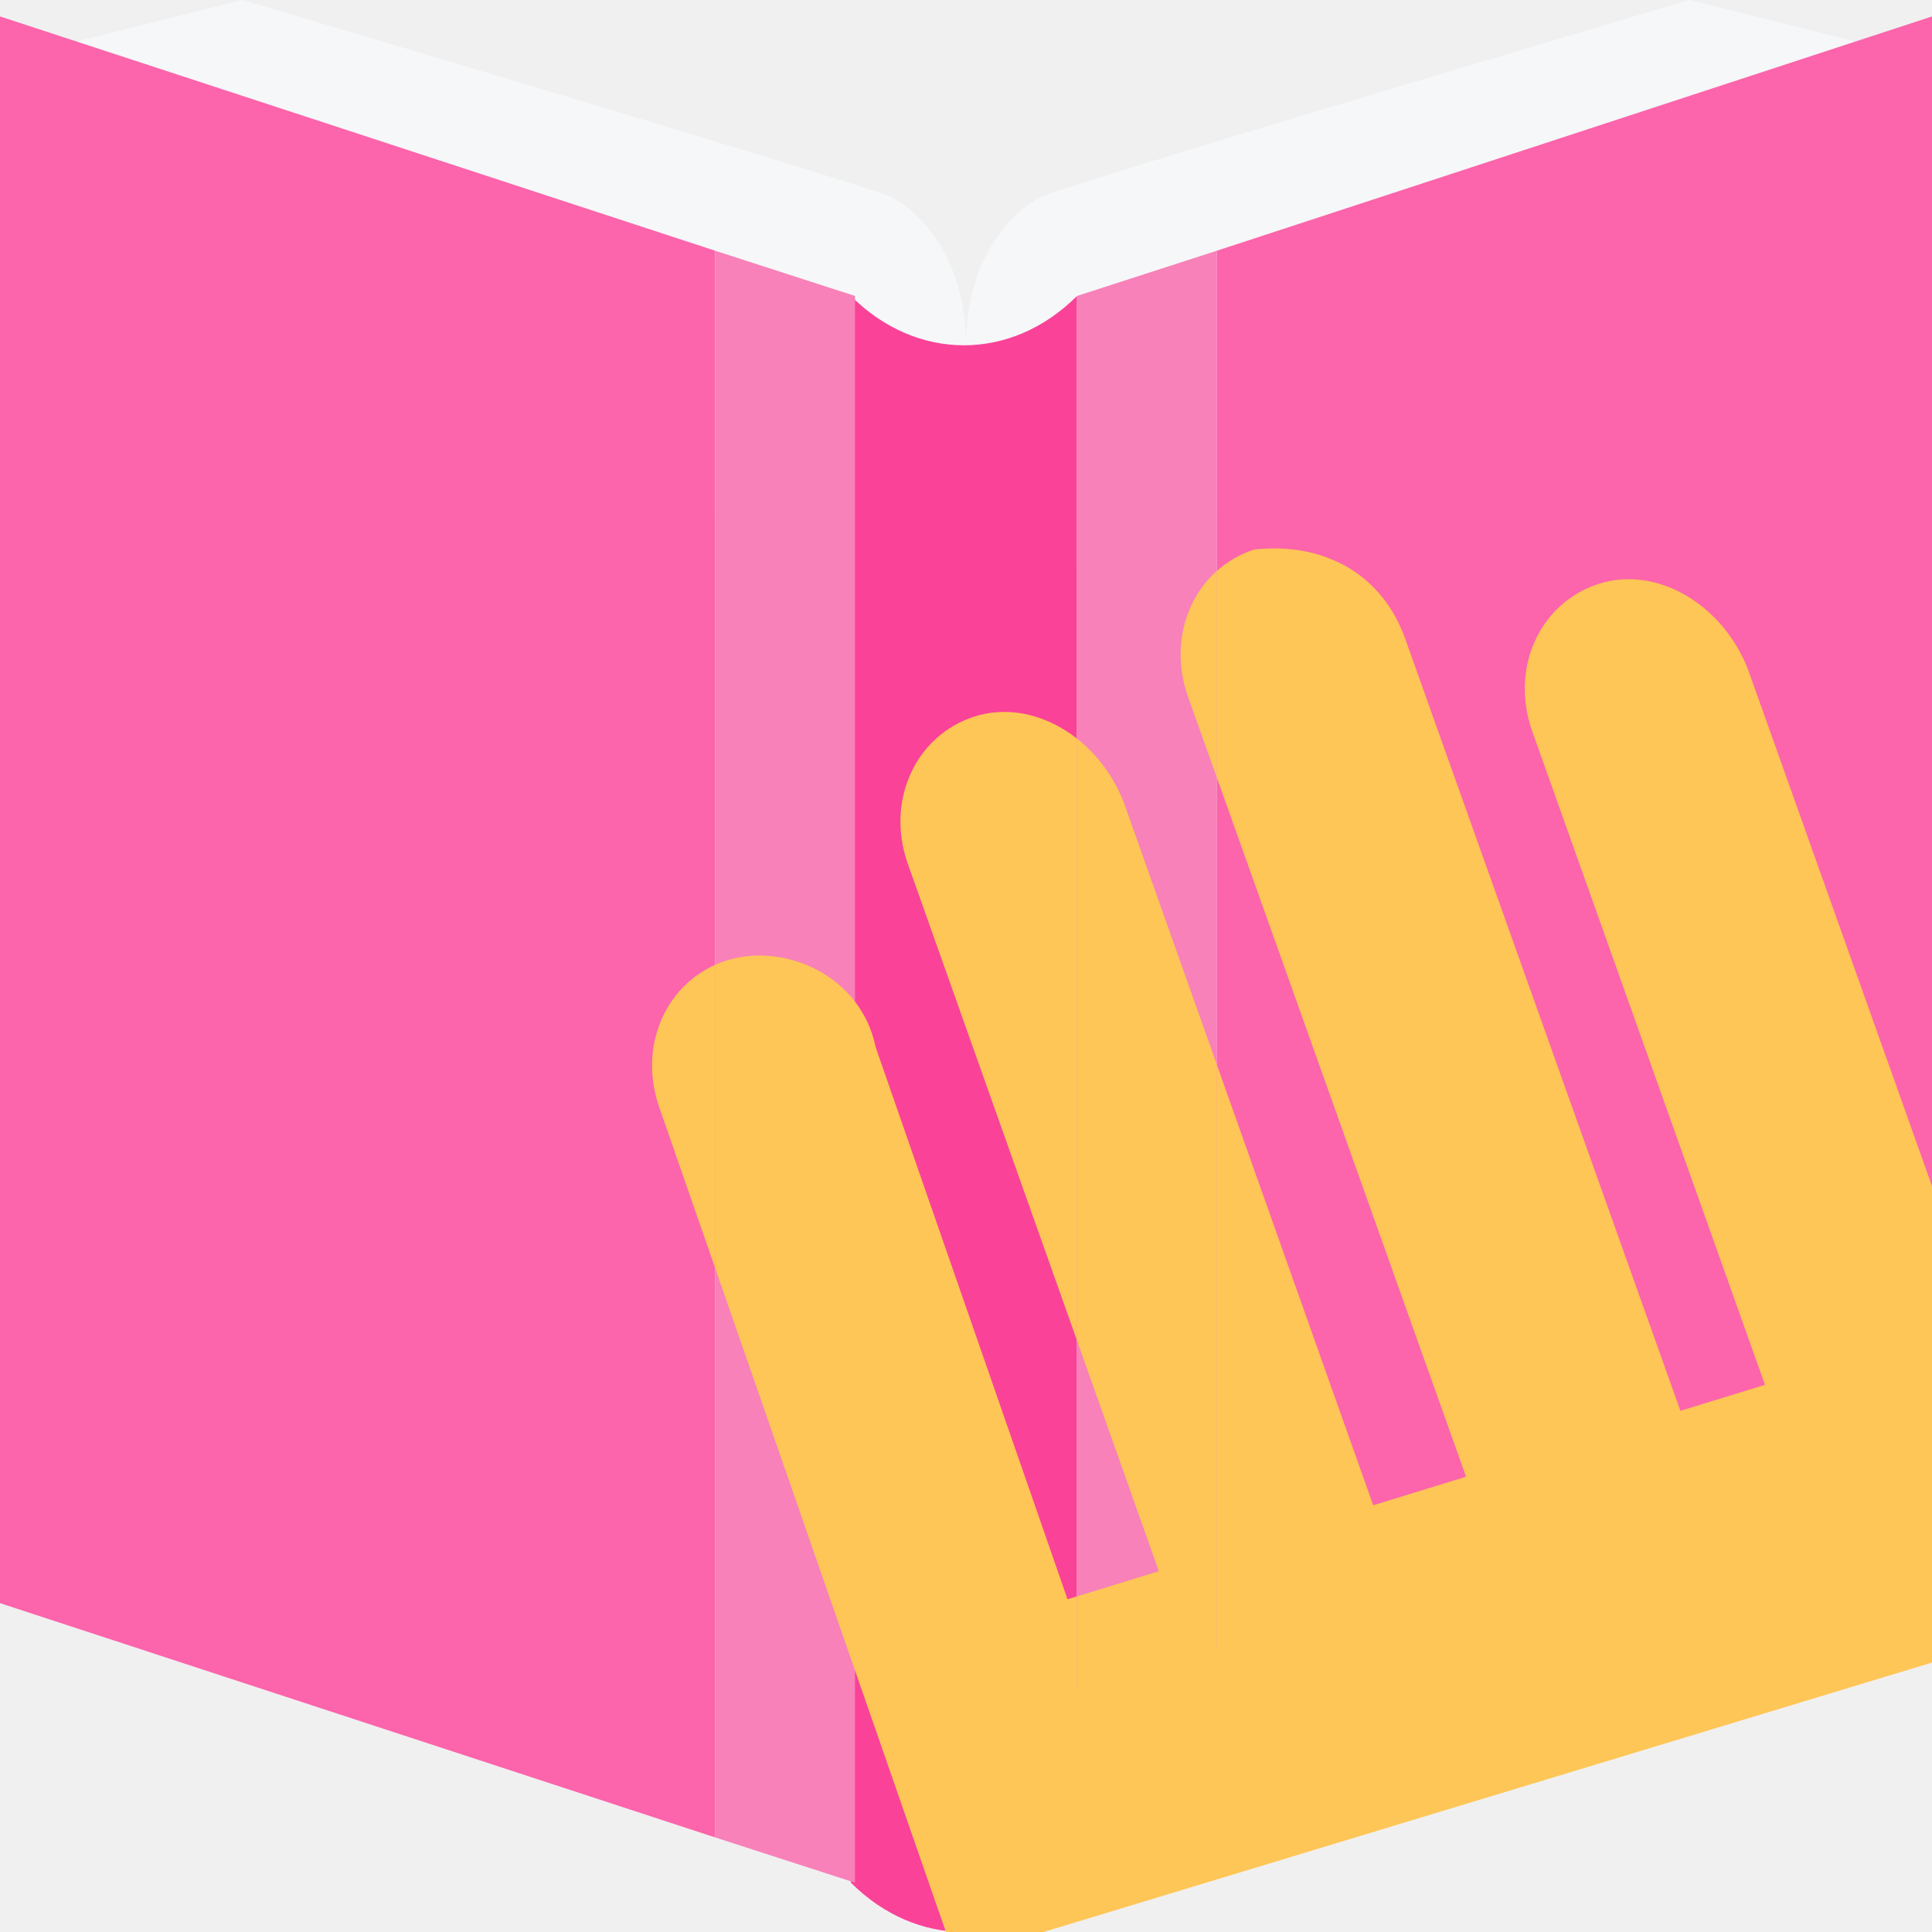
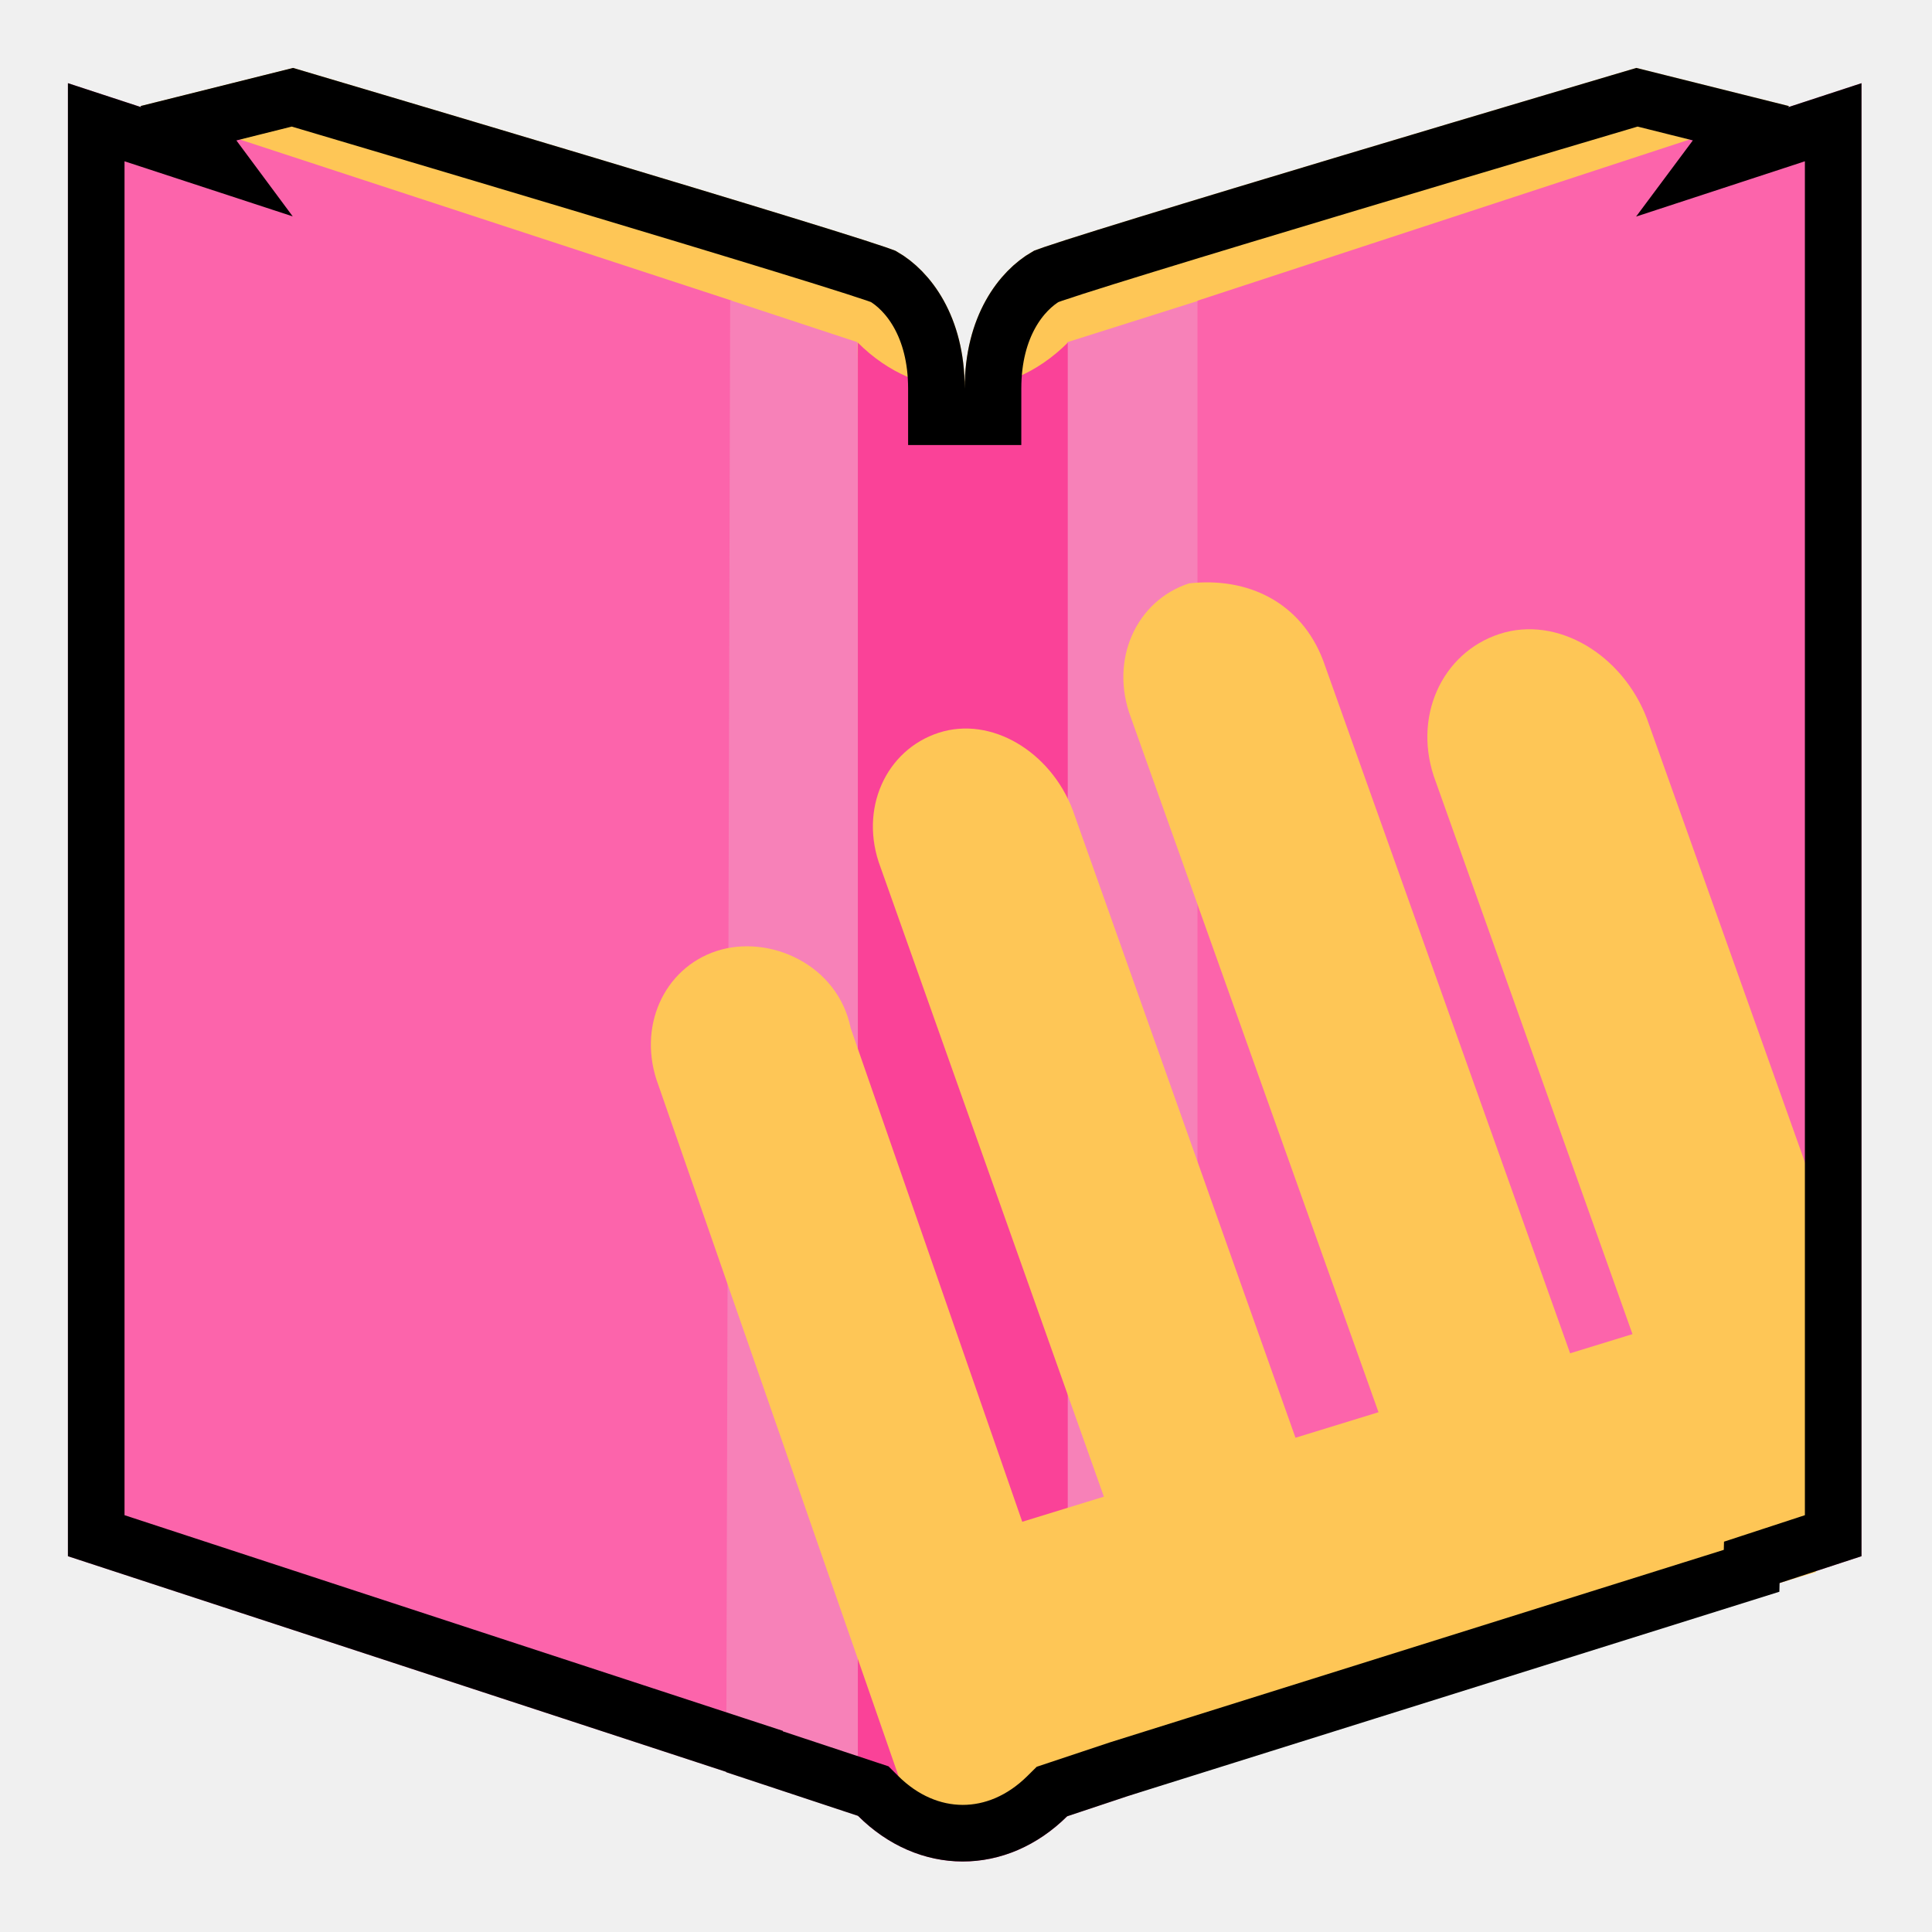
- <svg xmlns="http://www.w3.org/2000/svg" width="503" height="503" viewBox="0 0 503 503" fill="none">
-   <g clip-path="url(#clip0_327_76)">
-     <path d="M20.334 10.703L63.142 0C63.142 0 225.814 48.16 232.236 51.37C241.868 56.721 251.499 69.564 251.499 89.898C251.499 110.232 233.306 153.04 233.306 153.04L78.125 88.827L20.334 10.703Z" fill="#F6F7F8" />
-     <path d="M482.667 10.703L439.858 0C439.858 0 277.186 48.16 270.764 51.37C261.132 56.721 251.5 69.564 251.5 89.898C251.5 110.232 269.694 153.04 269.694 153.04L424.875 88.827L482.667 10.703Z" fill="#F6F7F8" />
-     <path d="M280.396 490.157C263.273 507.281 238.658 507.281 221.534 490.157C221.534 352.1 221.534 215.113 221.534 77.055C238.658 94.179 263.273 94.179 280.396 77.055C280.396 215.113 280.396 352.1 280.396 490.157Z" fill="#FA4298" />
-     <path d="M0 4.281V417.383L186.217 478.385V65.283L0 4.281Z" fill="#FC64AB" />
-     <path d="M222.605 77.055L186.217 65.283V478.385L222.605 490.157V77.055Z" fill="#F781B8" />
-     <path d="M280.396 77.055V490.157L316.783 478.385V65.283L280.396 77.055Z" fill="#F781B8" />
-     <path d="M503 4.281L316.783 65.283V478.385L503 417.383V4.281Z" fill="#FC64AB" />
-     <mask id="mask0_327_76" style="mask-type:alpha" maskUnits="userSpaceOnUse" x="0" y="0" width="510" height="511">
-       <rect x="230.23" y="454.959" width="273.805" height="58" transform="rotate(-16.8695 230.23 454.959)" fill="#D9D9D9" />
-       <path d="M20.334 10.702L63.142 -6.10352e-05C63.142 -6.10352e-05 225.814 48.16 232.236 51.37C241.868 56.721 251.499 69.564 251.499 89.898C251.499 110.232 233.306 153.04 233.306 153.04L78.125 88.827L20.334 10.702Z" fill="#F6F7F8" />
-       <path d="M482.667 10.702L439.858 -6.10352e-05C439.858 -6.10352e-05 277.186 48.16 270.764 51.37C261.132 56.721 251.5 69.564 251.5 89.898C251.5 110.232 269.694 153.04 269.694 153.04L424.875 88.827L482.667 10.702Z" fill="#F6F7F8" />
-       <path d="M280.396 490.157C263.273 507.281 238.658 507.281 221.534 490.157C221.534 352.1 221.534 215.113 221.534 77.055C238.658 94.179 263.273 94.179 280.396 77.055C280.396 215.113 280.396 352.1 280.396 490.157Z" fill="#FA4298" />
-       <path d="M0 4.281V417.383L186.217 478.385V65.283L0 4.281Z" fill="#FC64AB" />
-       <path d="M222.605 77.055L186.217 65.283V478.385L222.605 490.157V77.055Z" fill="#F781B8" />
-       <path d="M280.396 77.055V490.157L316.783 478.385V65.283L280.396 77.055Z" fill="#F781B8" />
-       <path d="M503 4.281L316.783 65.283V478.385L503 417.383V4.281Z" fill="#FC64AB" />
-     </mask>
-     <g mask="url(#mask0_327_76)">
-       <path d="M416.128 152.04C431.467 147.051 448.727 157.56 455.183 174.516L541.968 418.215L486.013 434.952L399.228 191.252C392.775 174.295 400.789 157.029 416.128 152.04Z" fill="#FEC656" />
-       <path d="M365.579 165.552L463.442 440.097L407.487 456.833L309.624 182.288C303.171 165.331 311.185 148.065 326.522 143.073C343.693 141.154 359.123 148.596 365.579 165.552Z" fill="#FEC656" />
-       <path d="M292.635 209.073L384.045 466.66L328.091 483.397L236.68 225.809C230.227 208.852 238.241 191.586 253.578 186.594C268.918 181.605 286.179 192.117 292.635 209.073Z" fill="#FEC656" />
-       <path d="M227.975 272.621L304.646 493.226L248.691 509.962L172.02 289.358C165.568 272.401 173.582 255.134 188.919 250.143C204.26 245.152 224.222 254.053 227.975 272.621Z" fill="#FEC656" />
-       <path d="M280 587L224.615 432.769L512.491 344.248L544.762 429.033L280 587Z" fill="#FEC656" />
-     </g>
+ <svg xmlns="http://www.w3.org/2000/svg" width="512" height="512" viewBox="0 0 512 512" fill="none">
+   <g clip-path="url(#clip0_6_3)">
+     <path d="M37.215 28.113L77.667 18C77.667 18 231.386 63.509 237.453 66.543C246.555 71.599 255.657 83.735 255.657 102.95C255.657 122.165 238.465 162.617 238.465 162.617L91.825 101.938L37.215 28.113Z" fill="#FEC656" />
+     <path d="M474.101 28.113L433.648 18C433.648 18 279.93 63.509 273.862 66.543C264.76 71.599 255.658 83.735 255.658 102.95C255.658 122.165 272.85 162.617 272.85 162.617L419.49 101.938L474.101 28.113Z" fill="#FEC656" />
+     <path d="M18 22.046V412.411L193.968 470.055V79.69L18 22.046Z" fill="#FC64AB" />
+     <path d="M227.254 90.694L193.504 79.566L192.465 469.653L233.485 483.24L227.254 90.694Z" fill="#F781B8" />
+     <path d="M282.813 90.694L267.755 486.356L319.16 469.221V79.205L282.813 90.694Z" fill="#F781B8" />
+     <path d="M282.964 481.179C266.782 497.361 243.522 497.361 227.341 481.179C227.341 350.72 227.341 221.273 227.341 90.814C243.522 106.995 266.782 106.995 282.964 90.814C282.964 221.273 282.964 350.72 282.964 481.179Z" fill="#FA4298" />
+     <path d="M493.315 22.046L317.347 79.69V470.055L493.315 412.411V22.046Z" fill="#FC64AB" />
+     <path d="M397.41 168.001C412.749 163.013 430.009 173.522 436.464 190.477L481.237 316.204L481.237 416.602L245.651 488.04L244.295 488.447L174.529 287.71C168.657 272.28 175.949 256.568 189.905 252.026C203.865 247.485 222.029 255.584 225.444 272.48L270.905 403.284L292.54 396.632L233.366 229.884C227.494 214.454 234.786 198.743 248.741 194.2C262.699 189.661 278.407 199.226 284.281 214.655L343.319 381.017L365.318 374.253L299.74 190.282C293.869 174.852 301.161 159.14 315.117 154.598C330.741 152.852 344.781 159.624 350.655 175.052L416.097 358.638L432.625 353.557L380.509 207.213C374.057 190.256 382.071 172.99 397.41 168.001Z" fill="#FEC656" />
+     <path d="M461.36 32.659L453.728 42.904L476.212 35.54L485.815 32.395V406.976L469.278 412.393L464.244 414.041L464.188 416.277L296.614 468.831L296.55 468.851L296.486 468.872L280.427 474.226L278.766 474.779L277.521 476.012C264.293 489.113 245.883 489.086 232.676 475.908L231.421 474.656L229.737 474.099L199.965 464.236V464.127L194.8 462.436L25.5 406.976V32.394L35.102 35.539L57.506 42.878L49.93 32.665L77.498 25.773C85.803 28.234 119.223 38.145 153.195 48.337C172.774 54.211 192.521 60.173 207.747 64.855C215.363 67.196 221.826 69.21 226.562 70.73C228.933 71.49 230.84 72.118 232.229 72.594C233.34 72.974 233.885 73.181 234.064 73.247C240.537 76.976 248.154 86.444 248.156 102.944L248.157 110.443H263.157L263.158 102.944C263.16 86.447 270.775 76.977 277.247 73.247C277.424 73.182 277.969 72.976 279.087 72.593C280.478 72.116 282.387 71.489 284.761 70.728C289.501 69.207 295.969 67.19 303.592 64.847C318.831 60.161 338.596 54.194 358.186 48.317C377.772 42.441 397.17 36.66 411.673 32.347C418.924 30.19 424.95 28.401 429.164 27.151C431.128 26.569 432.699 26.103 433.815 25.773L461.36 32.659Z" stroke="black" stroke-width="15" />
  </g>
  <defs>
-     <clipPath id="clip0_327_76">
-       <rect width="503" height="503" fill="white" />
+     <clipPath id="clip0_6_3">
+       <rect width="512" height="512" fill="white" />
    </clipPath>
  </defs>
</svg>
